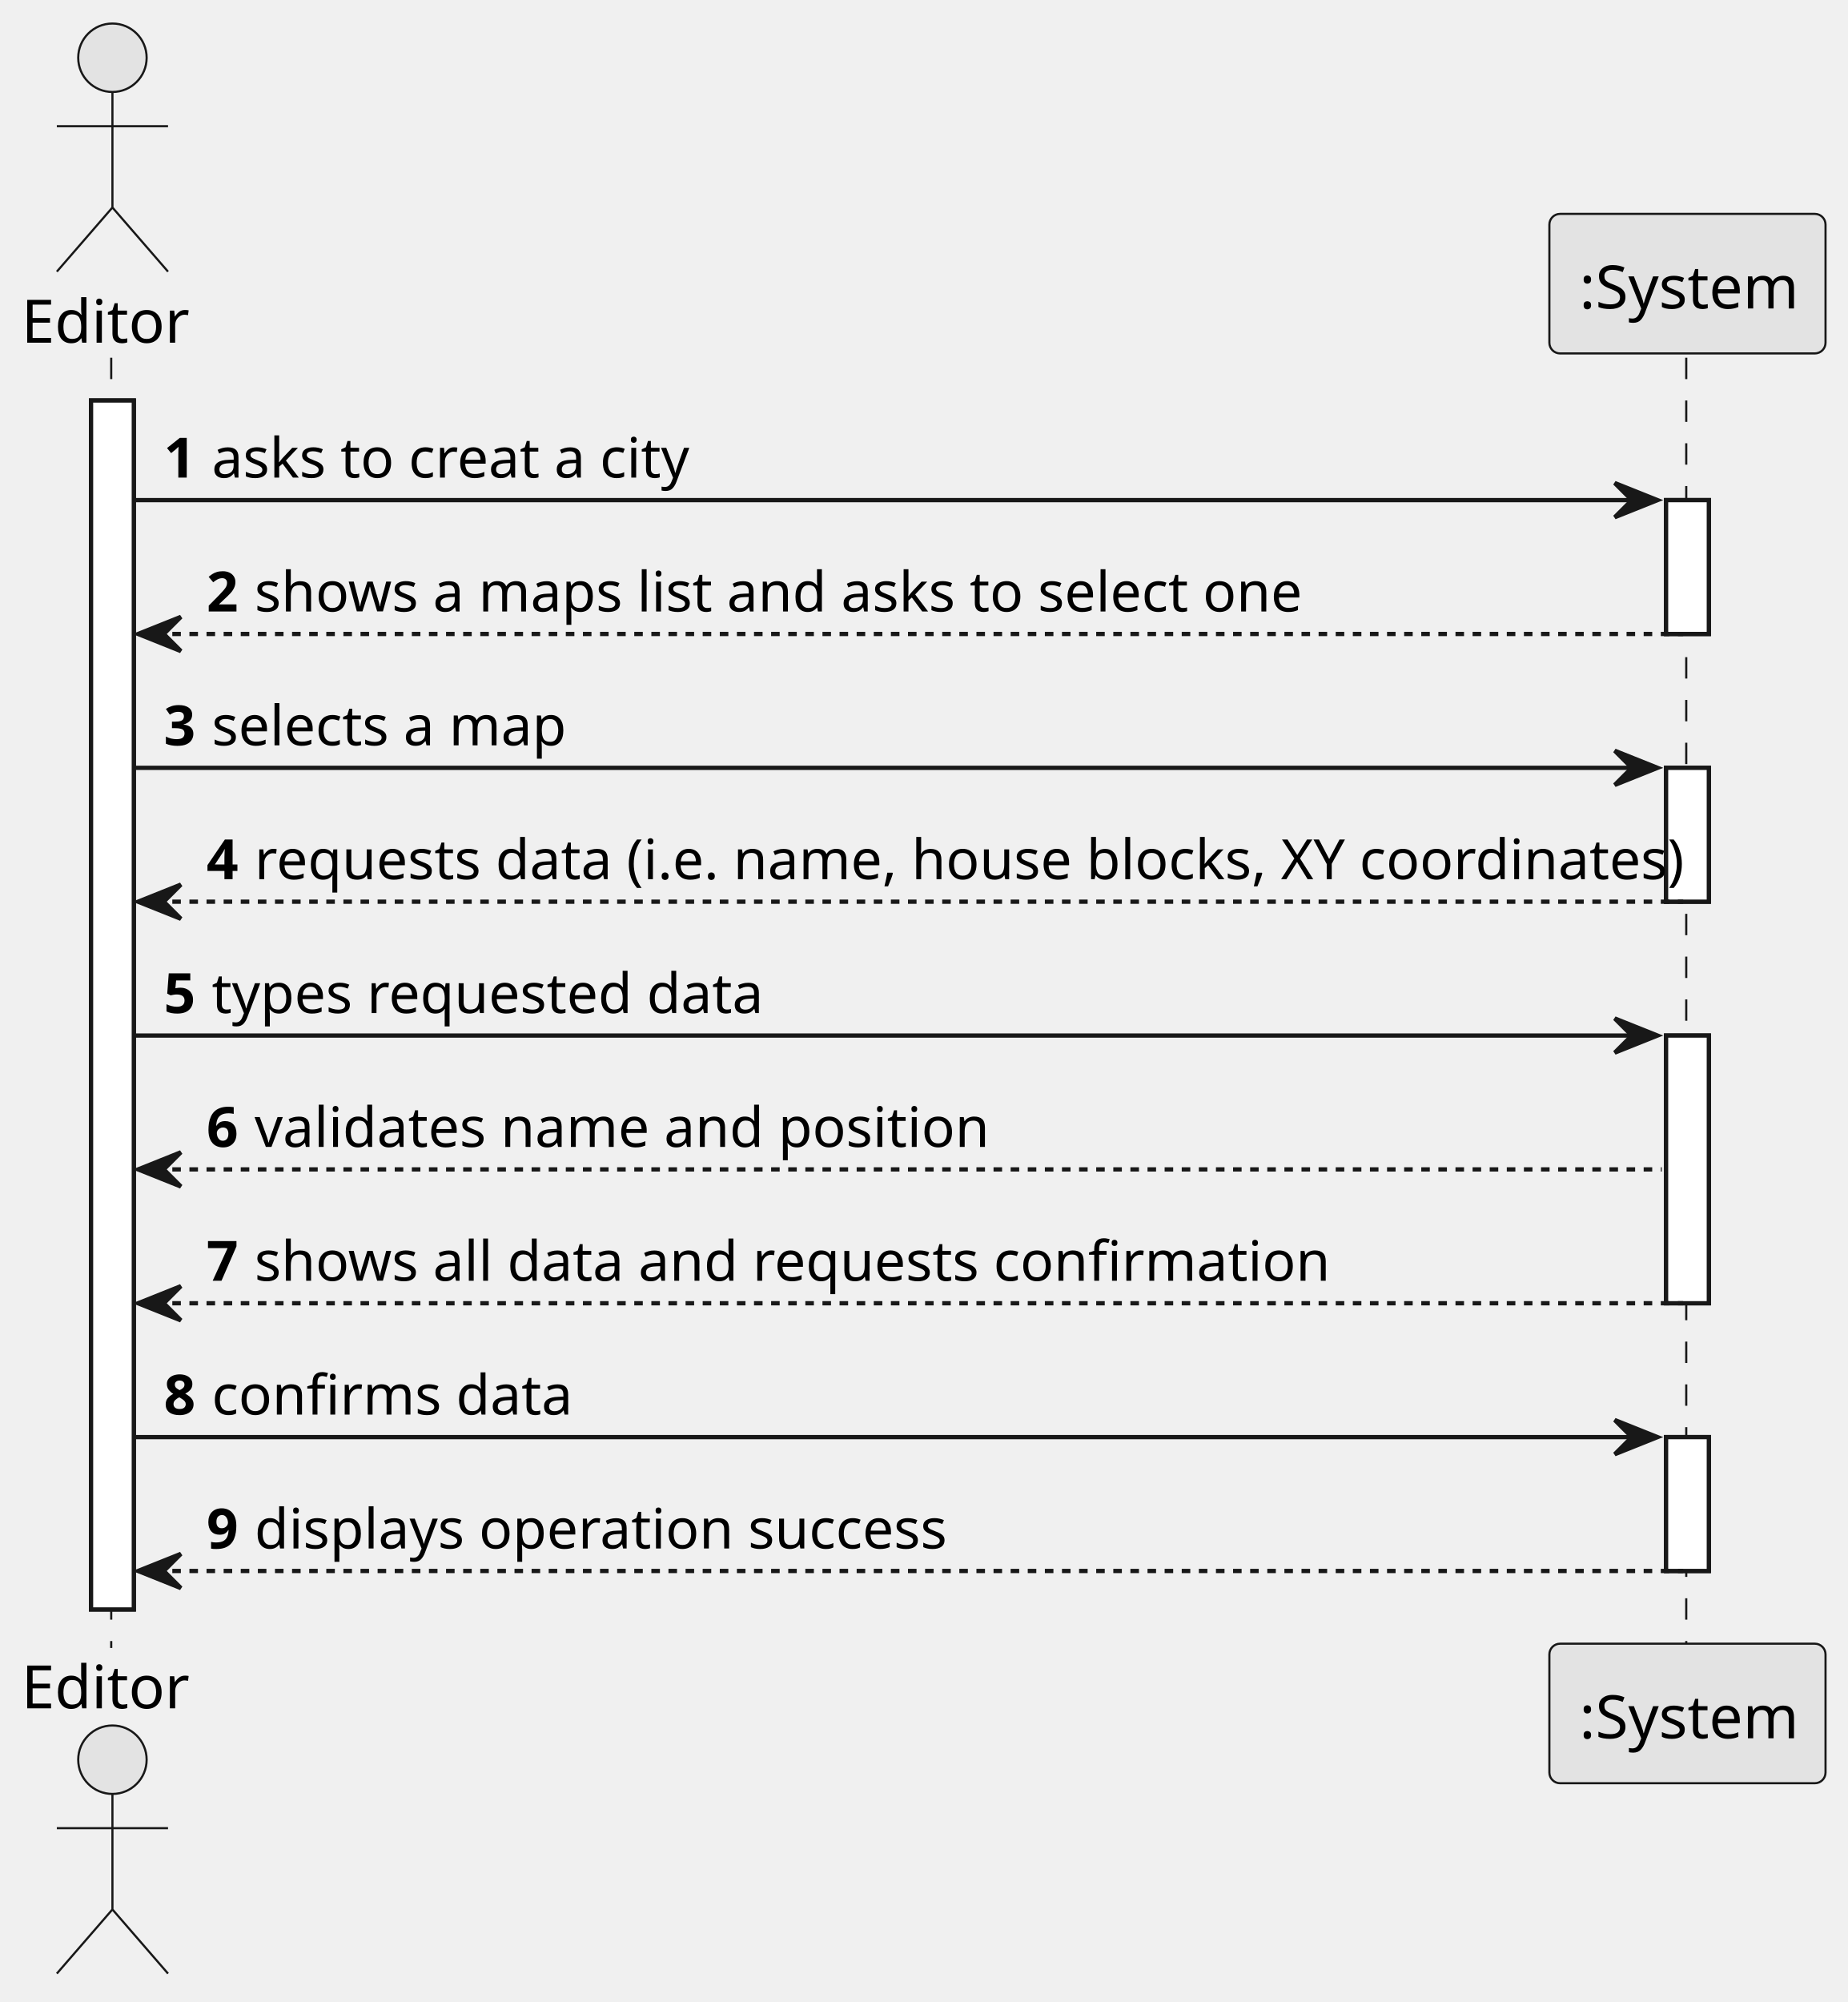
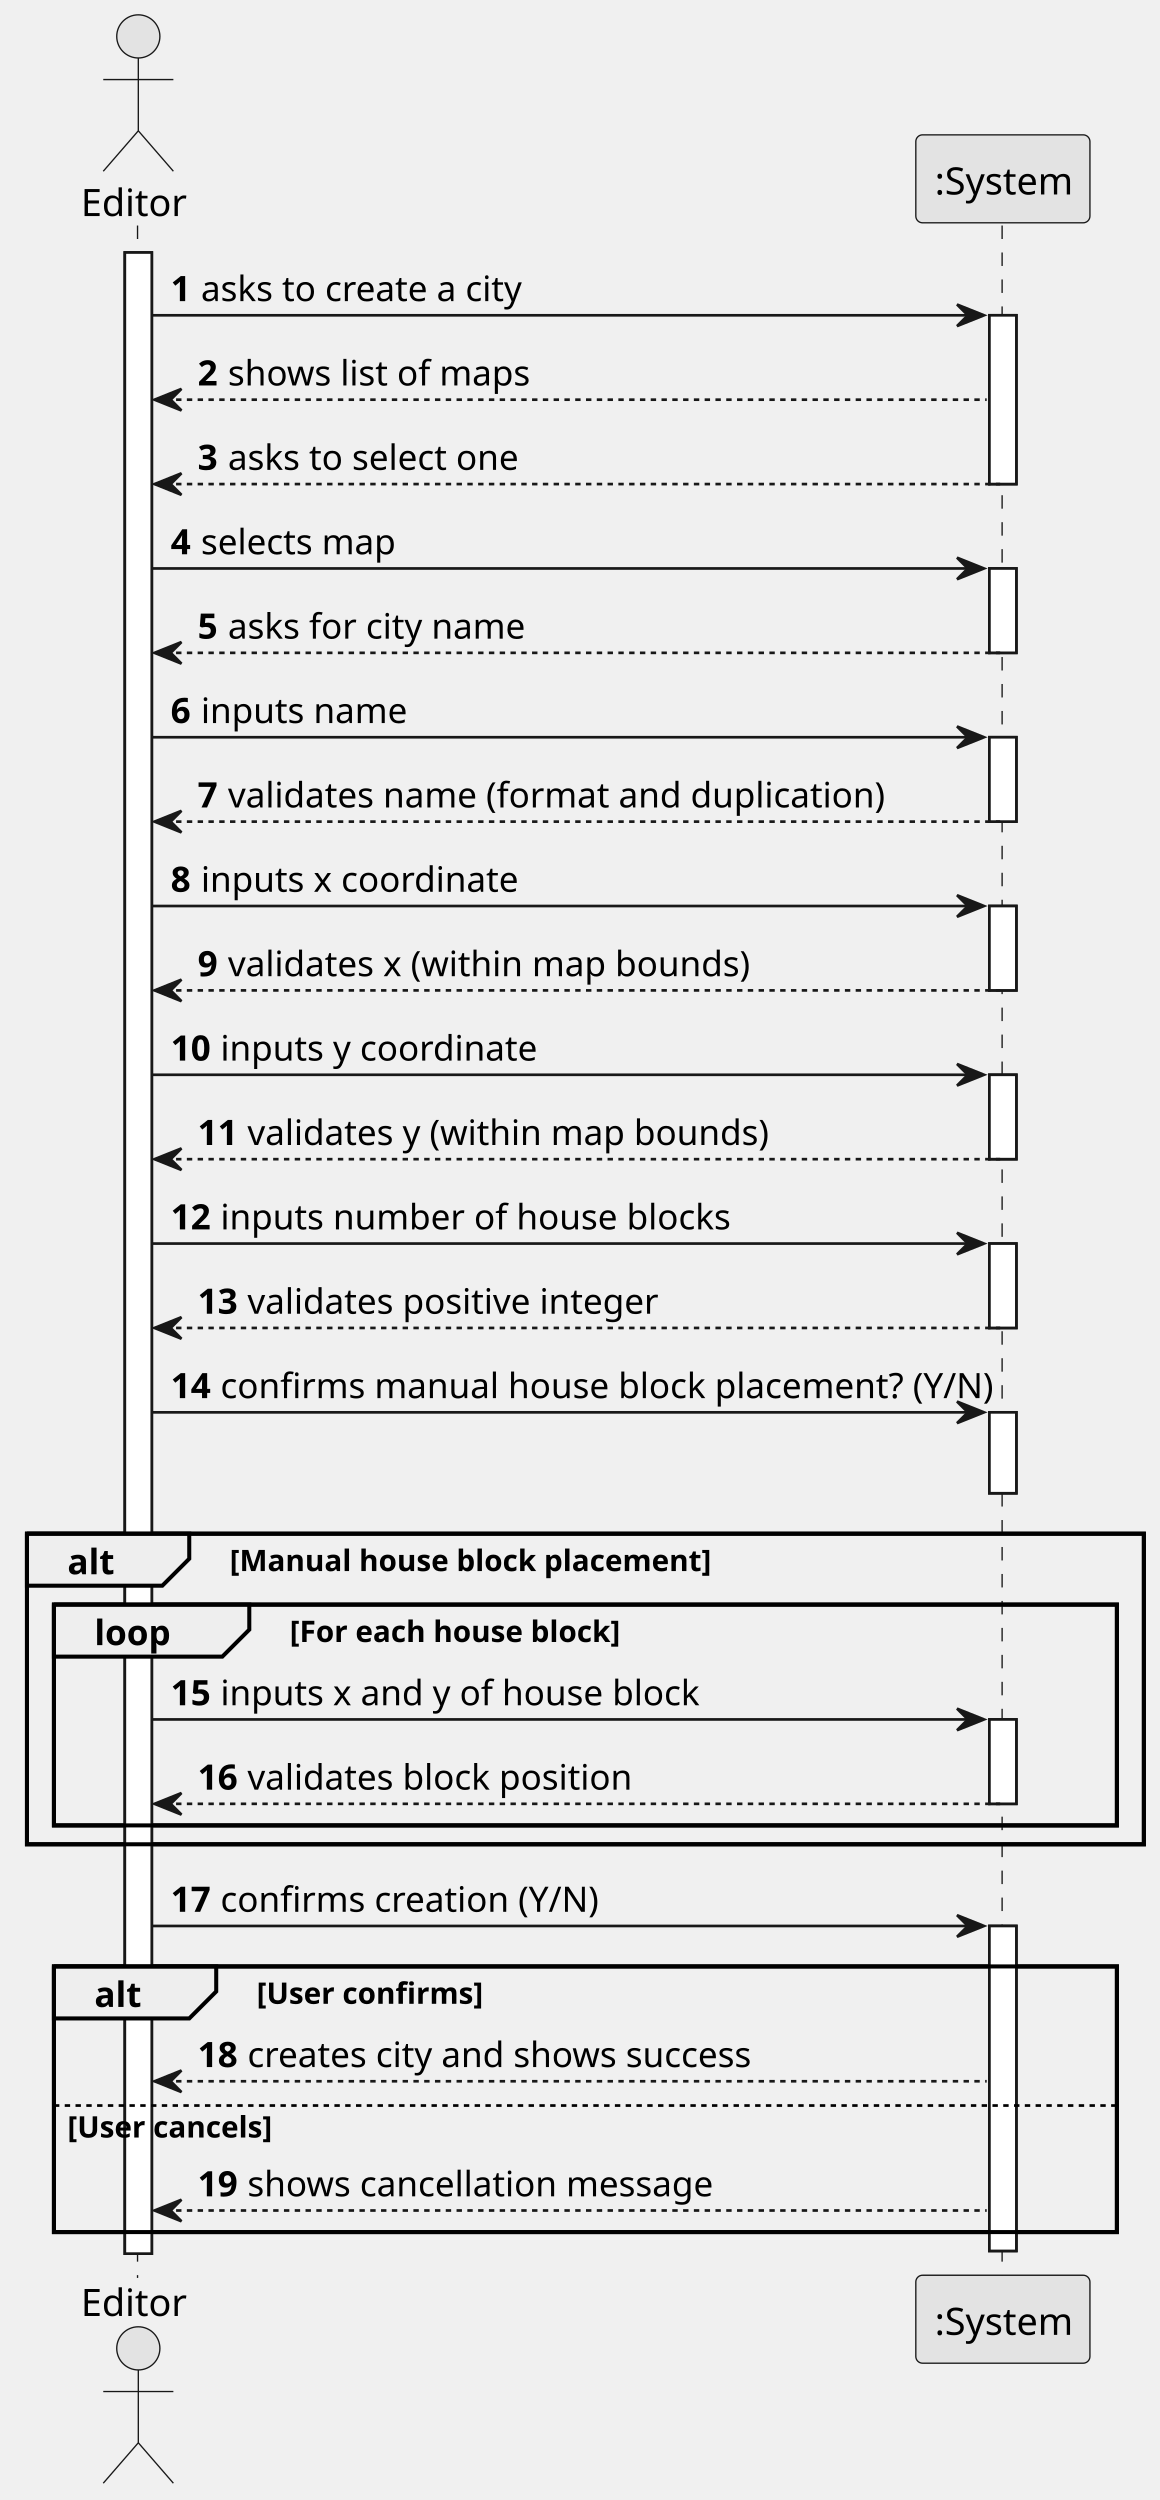
- <svg xmlns="http://www.w3.org/2000/svg" contentStyleType="text/css" height="468px" preserveAspectRatio="none" style="width:432px;height:468px;background:#FFFFFF;" version="1.1" viewBox="0 0 432 468" width="432px" zoomAndPan="magnify">
+ <svg xmlns="http://www.w3.org/2000/svg" contentStyleType="text/css" height="927px" preserveAspectRatio="none" style="width:430px;height:927px;background:#FFFFFF;" version="1.1" viewBox="0 0 430 927" width="430px" zoomAndPan="magnify">
  <defs />
  <g>
-     <rect fill="#FFFFFF" height="282.619" style="stroke:#181818;stroke-width:1.0;" width="10" x="21.286" y="93.621" />
-     <rect fill="#FFFFFF" height="31.291" style="stroke:#181818;stroke-width:1.0;" width="10" x="389.523" y="116.912" />
-     <rect fill="#FFFFFF" height="31.291" style="stroke:#181818;stroke-width:1.0;" width="10" x="389.523" y="179.494" />
-     <rect fill="#FFFFFF" height="62.582" style="stroke:#181818;stroke-width:1.0;" width="10" x="389.523" y="242.076" />
-     <rect fill="#FFFFFF" height="31.291" style="stroke:#181818;stroke-width:1.0;" width="10" x="389.523" y="335.949" />
-     <line style="stroke:#181818;stroke-width:0.5;stroke-dasharray:5.0,5.0;" x1="26" x2="26" y1="83.621" y2="385.24" />
-     <line style="stroke:#181818;stroke-width:0.5;stroke-dasharray:5.0,5.0;" x1="394.24" x2="394.24" y1="83.621" y2="385.24" />
-     <text fill="#000000" font-family="sans-serif" font-size="14" lengthAdjust="spacing" textLength="36.572" x="5" y="80.107">Editor</text>
-     <ellipse cx="26.286" cy="13.5" fill="#E3E3E3" rx="8" ry="8" style="stroke:#181818;stroke-width:0.5;" />
-     <path d="M26.286,21.5 L26.286,48.5 M13.286,29.5 L39.286,29.5 M26.286,48.5 L13.286,63.5 M26.286,48.5 L39.286,63.5 " fill="none" style="stroke:#181818;stroke-width:0.5;" />
-     <text fill="#000000" font-family="sans-serif" font-size="14" lengthAdjust="spacing" textLength="36.572" x="5" y="399.348">Editor</text>
-     <ellipse cx="26.286" cy="411.361" fill="#E3E3E3" rx="8" ry="8" style="stroke:#181818;stroke-width:0.5;" />
-     <path d="M26.286,419.361 L26.286,446.361 M13.286,427.361 L39.286,427.361 M26.286,446.361 L13.286,461.361 M26.286,446.361 L39.286,461.361 " fill="none" style="stroke:#181818;stroke-width:0.5;" />
-     <rect fill="#E3E3E3" height="32.621" rx="2.5" ry="2.5" style="stroke:#181818;stroke-width:0.5;" width="64.565" x="362.24" y="50" />
-     <text fill="#000000" font-family="sans-serif" font-size="14" lengthAdjust="spacing" textLength="50.565" x="369.24" y="72.107">:System</text>
-     <rect fill="#E3E3E3" height="32.621" rx="2.5" ry="2.5" style="stroke:#181818;stroke-width:0.5;" width="64.565" x="362.24" y="384.24" />
-     <text fill="#000000" font-family="sans-serif" font-size="14" lengthAdjust="spacing" textLength="50.565" x="369.24" y="406.348">:System</text>
-     <rect fill="#FFFFFF" height="282.619" style="stroke:#181818;stroke-width:1.0;" width="10" x="21.286" y="93.621" />
-     <rect fill="#FFFFFF" height="31.291" style="stroke:#181818;stroke-width:1.0;" width="10" x="389.523" y="116.912" />
-     <rect fill="#FFFFFF" height="31.291" style="stroke:#181818;stroke-width:1.0;" width="10" x="389.523" y="179.494" />
-     <rect fill="#FFFFFF" height="62.582" style="stroke:#181818;stroke-width:1.0;" width="10" x="389.523" y="242.076" />
-     <rect fill="#FFFFFF" height="31.291" style="stroke:#181818;stroke-width:1.0;" width="10" x="389.523" y="335.949" />
-     <polygon fill="#181818" points="377.523,112.912,387.523,116.912,377.523,120.912,381.523,116.912" style="stroke:#181818;stroke-width:1.0;" />
-     <line style="stroke:#181818;stroke-width:1.0;" x1="31.286" x2="383.523" y1="116.912" y2="116.912" />
-     <text fill="#000000" font-family="sans-serif" font-size="13" font-weight="bold" lengthAdjust="spacing" textLength="7.23" x="38.286" y="111.649">1</text>
-     <text fill="#000000" font-family="sans-serif" font-size="13" lengthAdjust="spacing" textLength="107.65" x="49.516" y="111.649">asks to creat a city</text>
-     <polygon fill="#181818" points="42.286,144.203,32.286,148.203,42.286,152.203,38.286,148.203" style="stroke:#181818;stroke-width:1.0;" />
-     <line style="stroke:#181818;stroke-width:1.0;stroke-dasharray:2.0,2.0;" x1="36.286" x2="393.523" y1="148.203" y2="148.203" />
-     <text fill="#000000" font-family="sans-serif" font-size="13" font-weight="bold" lengthAdjust="spacing" textLength="7.23" x="48.286" y="142.94">2</text>
-     <text fill="#000000" font-family="sans-serif" font-size="13" lengthAdjust="spacing" textLength="235.561" x="59.516" y="142.94">shows a maps list and asks to select one</text>
-     <polygon fill="#181818" points="377.523,175.494,387.523,179.494,377.523,183.494,381.523,179.494" style="stroke:#181818;stroke-width:1.0;" />
-     <line style="stroke:#181818;stroke-width:1.0;" x1="31.286" x2="383.523" y1="179.494" y2="179.494" />
-     <text fill="#000000" font-family="sans-serif" font-size="13" font-weight="bold" lengthAdjust="spacing" textLength="7.23" x="38.286" y="174.231">3</text>
-     <text fill="#000000" font-family="sans-serif" font-size="13" lengthAdjust="spacing" textLength="80.203" x="49.516" y="174.231">selects a map</text>
-     <polygon fill="#181818" points="42.286,206.785,32.286,210.785,42.286,214.785,38.286,210.785" style="stroke:#181818;stroke-width:1.0;" />
-     <line style="stroke:#181818;stroke-width:1.0;stroke-dasharray:2.0,2.0;" x1="36.286" x2="393.523" y1="210.785" y2="210.785" />
-     <text fill="#000000" font-family="sans-serif" font-size="13" font-weight="bold" lengthAdjust="spacing" textLength="7.23" x="48.286" y="205.523">4</text>
-     <text fill="#000000" font-family="sans-serif" font-size="13" lengthAdjust="spacing" textLength="323.007" x="59.516" y="205.523">requests data (i.e. name, house blocks, XY coordinates)</text>
-     <polygon fill="#181818" points="377.523,238.076,387.523,242.076,377.523,246.076,381.523,242.076" style="stroke:#181818;stroke-width:1.0;" />
-     <line style="stroke:#181818;stroke-width:1.0;" x1="31.286" x2="383.523" y1="242.076" y2="242.076" />
-     <text fill="#000000" font-family="sans-serif" font-size="13" font-weight="bold" lengthAdjust="spacing" textLength="7.23" x="38.286" y="236.814">5</text>
-     <text fill="#000000" font-family="sans-serif" font-size="13" lengthAdjust="spacing" textLength="121.418" x="49.516" y="236.814">types requested data</text>
-     <polygon fill="#181818" points="42.286,269.367,32.286,273.367,42.286,277.367,38.286,273.367" style="stroke:#181818;stroke-width:1.0;" />
-     <line style="stroke:#181818;stroke-width:1.0;stroke-dasharray:2.0,2.0;" x1="36.286" x2="388.523" y1="273.367" y2="273.367" />
-     <text fill="#000000" font-family="sans-serif" font-size="13" font-weight="bold" lengthAdjust="spacing" textLength="7.23" x="48.286" y="268.104">6</text>
-     <text fill="#000000" font-family="sans-serif" font-size="13" lengthAdjust="spacing" textLength="161.161" x="59.516" y="268.104">validates name and position</text>
-     <polygon fill="#181818" points="42.286,300.658,32.286,304.658,42.286,308.658,38.286,304.658" style="stroke:#181818;stroke-width:1.0;" />
-     <line style="stroke:#181818;stroke-width:1.0;stroke-dasharray:2.0,2.0;" x1="36.286" x2="393.523" y1="304.658" y2="304.658" />
-     <text fill="#000000" font-family="sans-serif" font-size="13" font-weight="bold" lengthAdjust="spacing" textLength="7.23" x="48.286" y="299.396">7</text>
-     <text fill="#000000" font-family="sans-serif" font-size="13" lengthAdjust="spacing" textLength="235.574" x="59.516" y="299.396">shows all data and requests confirmation</text>
-     <polygon fill="#181818" points="377.523,331.949,387.523,335.949,377.523,339.949,381.523,335.949" style="stroke:#181818;stroke-width:1.0;" />
-     <line style="stroke:#181818;stroke-width:1.0;" x1="31.286" x2="383.523" y1="335.949" y2="335.949" />
-     <text fill="#000000" font-family="sans-serif" font-size="13" font-weight="bold" lengthAdjust="spacing" textLength="7.23" x="38.286" y="330.687">8</text>
-     <text fill="#000000" font-family="sans-serif" font-size="13" lengthAdjust="spacing" textLength="78.032" x="49.516" y="330.687">confirms data</text>
-     <polygon fill="#181818" points="42.286,363.24,32.286,367.24,42.286,371.24,38.286,367.24" style="stroke:#181818;stroke-width:1.0;" />
-     <line style="stroke:#181818;stroke-width:1.0;stroke-dasharray:2.0,2.0;" x1="36.286" x2="393.523" y1="367.24" y2="367.24" />
-     <text fill="#000000" font-family="sans-serif" font-size="13" font-weight="bold" lengthAdjust="spacing" textLength="7.23" x="48.286" y="361.978">9</text>
-     <text fill="#000000" font-family="sans-serif" font-size="13" lengthAdjust="spacing" textLength="155.359" x="59.516" y="361.978">displays operation success</text>
+     <rect fill="#FFFFFF" height="742.033" style="stroke:#181818;stroke-width:1.0;" width="10" x="46.286" y="93.621" />
+     <rect fill="#FFFFFF" height="62.582" style="stroke:#181818;stroke-width:1.0;" width="10" x="366.867" y="116.912" />
+     <rect fill="#FFFFFF" height="31.291" style="stroke:#181818;stroke-width:1.0;" width="10" x="366.867" y="210.785" />
+     <rect fill="#FFFFFF" height="31.291" style="stroke:#181818;stroke-width:1.0;" width="10" x="366.867" y="273.367" />
+     <rect fill="#FFFFFF" height="31.291" style="stroke:#181818;stroke-width:1.0;" width="10" x="366.867" y="335.949" />
+     <rect fill="#FFFFFF" height="31.291" style="stroke:#181818;stroke-width:1.0;" width="10" x="366.867" y="398.531" />
+     <rect fill="#FFFFFF" height="31.291" style="stroke:#181818;stroke-width:1.0;" width="10" x="366.867" y="461.113" />
+     <rect fill="#FFFFFF" height="30" style="stroke:#181818;stroke-width:1.0;" width="10" x="366.867" y="523.695" />
+     <rect fill="#FFFFFF" height="31.291" style="stroke:#181818;stroke-width:1.0;" width="10" x="366.867" y="637.568" />
+     <rect fill="#FFFFFF" height="120.504" style="stroke:#181818;stroke-width:1.0;" width="10" x="366.867" y="714.15" />
+     <rect fill="none" height="115.164" style="stroke:#000000;stroke-width:1.5;" width="414.149" x="10" y="568.695" />
+     <rect fill="none" height="81.873" style="stroke:#000000;stroke-width:1.5;" width="394.149" x="20" y="594.986" />
+     <rect fill="none" height="98.504" style="stroke:#000000;stroke-width:1.5;" width="394.149" x="20" y="729.15" />
+     <line style="stroke:#181818;stroke-width:0.5;stroke-dasharray:5.0,5.0;" x1="51" x2="51" y1="83.621" y2="844.654" />
+     <line style="stroke:#181818;stroke-width:0.5;stroke-dasharray:5.0,5.0;" x1="371.584" x2="371.584" y1="83.621" y2="844.654" />
+     <text fill="#000000" font-family="sans-serif" font-size="14" lengthAdjust="spacing" textLength="36.572" x="30" y="80.107">Editor</text>
+     <ellipse cx="51.286" cy="13.5" fill="#E3E3E3" rx="8" ry="8" style="stroke:#181818;stroke-width:0.5;" />
+     <path d="M51.286,21.5 L51.286,48.5 M38.286,29.5 L64.286,29.5 M51.286,48.5 L38.286,63.5 M51.286,48.5 L64.286,63.5 " fill="none" style="stroke:#181818;stroke-width:0.5;" />
+     <text fill="#000000" font-family="sans-serif" font-size="14" lengthAdjust="spacing" textLength="36.572" x="30" y="858.762">Editor</text>
+     <ellipse cx="51.286" cy="870.775" fill="#E3E3E3" rx="8" ry="8" style="stroke:#181818;stroke-width:0.5;" />
+     <path d="M51.286,878.775 L51.286,905.775 M38.286,886.775 L64.286,886.775 M51.286,905.775 L38.286,920.775 M51.286,905.775 L64.286,920.775 " fill="none" style="stroke:#181818;stroke-width:0.5;" />
+     <rect fill="#E3E3E3" height="32.621" rx="2.5" ry="2.5" style="stroke:#181818;stroke-width:0.5;" width="64.565" x="339.584" y="50" />
+     <text fill="#000000" font-family="sans-serif" font-size="14" lengthAdjust="spacing" textLength="50.565" x="346.584" y="72.107">:System</text>
+     <rect fill="#E3E3E3" height="32.621" rx="2.5" ry="2.5" style="stroke:#181818;stroke-width:0.5;" width="64.565" x="339.584" y="843.654" />
+     <text fill="#000000" font-family="sans-serif" font-size="14" lengthAdjust="spacing" textLength="50.565" x="346.584" y="865.762">:System</text>
+     <rect fill="#FFFFFF" height="742.033" style="stroke:#181818;stroke-width:1.0;" width="10" x="46.286" y="93.621" />
+     <rect fill="#FFFFFF" height="62.582" style="stroke:#181818;stroke-width:1.0;" width="10" x="366.867" y="116.912" />
+     <rect fill="#FFFFFF" height="31.291" style="stroke:#181818;stroke-width:1.0;" width="10" x="366.867" y="210.785" />
+     <rect fill="#FFFFFF" height="31.291" style="stroke:#181818;stroke-width:1.0;" width="10" x="366.867" y="273.367" />
+     <rect fill="#FFFFFF" height="31.291" style="stroke:#181818;stroke-width:1.0;" width="10" x="366.867" y="335.949" />
+     <rect fill="#FFFFFF" height="31.291" style="stroke:#181818;stroke-width:1.0;" width="10" x="366.867" y="398.531" />
+     <rect fill="#FFFFFF" height="31.291" style="stroke:#181818;stroke-width:1.0;" width="10" x="366.867" y="461.113" />
+     <rect fill="#FFFFFF" height="30" style="stroke:#181818;stroke-width:1.0;" width="10" x="366.867" y="523.695" />
+     <rect fill="#FFFFFF" height="31.291" style="stroke:#181818;stroke-width:1.0;" width="10" x="366.867" y="637.568" />
+     <rect fill="#FFFFFF" height="120.504" style="stroke:#181818;stroke-width:1.0;" width="10" x="366.867" y="714.15" />
+     <polygon fill="#181818" points="354.867,112.912,364.867,116.912,354.867,120.912,358.867,116.912" style="stroke:#181818;stroke-width:1.0;" />
+     <line style="stroke:#181818;stroke-width:1.0;" x1="56.286" x2="360.867" y1="116.912" y2="116.912" />
+     <text fill="#000000" font-family="sans-serif" font-size="13" font-weight="bold" lengthAdjust="spacing" textLength="7.23" x="63.286" y="111.649">1</text>
+     <text fill="#000000" font-family="sans-serif" font-size="13" lengthAdjust="spacing" textLength="114.88" x="74.516" y="111.649">asks to create a city</text>
+     <polygon fill="#181818" points="67.286,144.203,57.286,148.203,67.286,152.203,63.286,148.203" style="stroke:#181818;stroke-width:1.0;" />
+     <line style="stroke:#181818;stroke-width:1.0;stroke-dasharray:2.0,2.0;" x1="61.286" x2="365.867" y1="148.203" y2="148.203" />
+     <text fill="#000000" font-family="sans-serif" font-size="13" font-weight="bold" lengthAdjust="spacing" textLength="7.23" x="73.286" y="142.94">2</text>
+     <text fill="#000000" font-family="sans-serif" font-size="13" lengthAdjust="spacing" textLength="106.203" x="84.516" y="142.94">shows list of maps</text>
+     <polygon fill="#181818" points="67.286,175.494,57.286,179.494,67.286,183.494,63.286,179.494" style="stroke:#181818;stroke-width:1.0;" />
+     <line style="stroke:#181818;stroke-width:1.0;stroke-dasharray:2.0,2.0;" x1="61.286" x2="370.867" y1="179.494" y2="179.494" />
+     <text fill="#000000" font-family="sans-serif" font-size="13" font-weight="bold" lengthAdjust="spacing" textLength="7.23" x="73.286" y="174.231">3</text>
+     <text fill="#000000" font-family="sans-serif" font-size="13" lengthAdjust="spacing" textLength="104.057" x="84.516" y="174.231">asks to select one</text>
+     <polygon fill="#181818" points="354.867,206.785,364.867,210.785,354.867,214.785,358.867,210.785" style="stroke:#181818;stroke-width:1.0;" />
+     <line style="stroke:#181818;stroke-width:1.0;" x1="56.286" x2="360.867" y1="210.785" y2="210.785" />
+     <text fill="#000000" font-family="sans-serif" font-size="13" font-weight="bold" lengthAdjust="spacing" textLength="7.23" x="63.286" y="205.523">4</text>
+     <text fill="#000000" font-family="sans-serif" font-size="13" lengthAdjust="spacing" textLength="69.361" x="74.516" y="205.523">selects map</text>
+     <polygon fill="#181818" points="67.286,238.076,57.286,242.076,67.286,246.076,63.286,242.076" style="stroke:#181818;stroke-width:1.0;" />
+     <line style="stroke:#181818;stroke-width:1.0;stroke-dasharray:2.0,2.0;" x1="61.286" x2="370.867" y1="242.076" y2="242.076" />
+     <text fill="#000000" font-family="sans-serif" font-size="13" font-weight="bold" lengthAdjust="spacing" textLength="7.23" x="73.286" y="236.814">5</text>
+     <text fill="#000000" font-family="sans-serif" font-size="13" lengthAdjust="spacing" textLength="104.755" x="84.516" y="236.814">asks for city name</text>
+     <polygon fill="#181818" points="354.867,269.367,364.867,273.367,354.867,277.367,358.867,273.367" style="stroke:#181818;stroke-width:1.0;" />
+     <line style="stroke:#181818;stroke-width:1.0;" x1="56.286" x2="360.867" y1="273.367" y2="273.367" />
+     <text fill="#000000" font-family="sans-serif" font-size="13" font-weight="bold" lengthAdjust="spacing" textLength="7.23" x="63.286" y="268.104">6</text>
+     <text fill="#000000" font-family="sans-serif" font-size="13" lengthAdjust="spacing" textLength="70.821" x="74.516" y="268.104">inputs name</text>
+     <polygon fill="#181818" points="67.286,300.658,57.286,304.658,67.286,308.658,63.286,304.658" style="stroke:#181818;stroke-width:1.0;" />
+     <line style="stroke:#181818;stroke-width:1.0;stroke-dasharray:2.0,2.0;" x1="61.286" x2="370.867" y1="304.658" y2="304.658" />
+     <text fill="#000000" font-family="sans-serif" font-size="13" font-weight="bold" lengthAdjust="spacing" textLength="7.23" x="73.286" y="299.396">7</text>
+     <text fill="#000000" font-family="sans-serif" font-size="13" lengthAdjust="spacing" textLength="227.621" x="84.516" y="299.396">validates name (format and duplication)</text>
+     <polygon fill="#181818" points="354.867,331.949,364.867,335.949,354.867,339.949,358.867,335.949" style="stroke:#181818;stroke-width:1.0;" />
+     <line style="stroke:#181818;stroke-width:1.0;" x1="56.286" x2="360.867" y1="335.949" y2="335.949" />
+     <text fill="#000000" font-family="sans-serif" font-size="13" font-weight="bold" lengthAdjust="spacing" textLength="7.23" x="63.286" y="330.687">8</text>
+     <text fill="#000000" font-family="sans-serif" font-size="13" lengthAdjust="spacing" textLength="109.123" x="74.516" y="330.687">inputs x coordinate</text>
+     <polygon fill="#181818" points="67.286,363.24,57.286,367.24,67.286,371.24,63.286,367.24" style="stroke:#181818;stroke-width:1.0;" />
+     <line style="stroke:#181818;stroke-width:1.0;stroke-dasharray:2.0,2.0;" x1="61.286" x2="370.867" y1="367.24" y2="367.24" />
+     <text fill="#000000" font-family="sans-serif" font-size="13" font-weight="bold" lengthAdjust="spacing" textLength="7.23" x="73.286" y="361.978">9</text>
+     <text fill="#000000" font-family="sans-serif" font-size="13" lengthAdjust="spacing" textLength="182.089" x="84.516" y="361.978">validates x (within map bounds)</text>
+     <polygon fill="#181818" points="354.867,394.531,364.867,398.531,354.867,402.531,358.867,398.531" style="stroke:#181818;stroke-width:1.0;" />
+     <line style="stroke:#181818;stroke-width:1.0;" x1="56.286" x2="360.867" y1="398.531" y2="398.531" />
+     <text fill="#000000" font-family="sans-serif" font-size="13" font-weight="bold" lengthAdjust="spacing" textLength="14.46" x="63.286" y="393.269">10</text>
+     <text fill="#000000" font-family="sans-serif" font-size="13" lengthAdjust="spacing" textLength="109.123" x="81.746" y="393.269">inputs y coordinate</text>
+     <polygon fill="#181818" points="67.286,425.822,57.286,429.822,67.286,433.822,63.286,429.822" style="stroke:#181818;stroke-width:1.0;" />
+     <line style="stroke:#181818;stroke-width:1.0;stroke-dasharray:2.0,2.0;" x1="61.286" x2="370.867" y1="429.822" y2="429.822" />
+     <text fill="#000000" font-family="sans-serif" font-size="13" font-weight="bold" lengthAdjust="spacing" textLength="14.46" x="73.286" y="424.56">11</text>
+     <text fill="#000000" font-family="sans-serif" font-size="13" lengthAdjust="spacing" textLength="182.089" x="91.746" y="424.56">validates y (within map bounds)</text>
+     <polygon fill="#181818" points="354.867,457.113,364.867,461.113,354.867,465.113,358.867,461.113" style="stroke:#181818;stroke-width:1.0;" />
+     <line style="stroke:#181818;stroke-width:1.0;" x1="56.286" x2="360.867" y1="461.113" y2="461.113" />
+     <text fill="#000000" font-family="sans-serif" font-size="13" font-weight="bold" lengthAdjust="spacing" textLength="14.46" x="63.286" y="455.851">12</text>
+     <text fill="#000000" font-family="sans-serif" font-size="13" lengthAdjust="spacing" textLength="176.325" x="81.746" y="455.851">inputs number of house blocks</text>
+     <polygon fill="#181818" points="67.286,488.404,57.286,492.404,67.286,496.404,63.286,492.404" style="stroke:#181818;stroke-width:1.0;" />
+     <line style="stroke:#181818;stroke-width:1.0;stroke-dasharray:2.0,2.0;" x1="61.286" x2="370.867" y1="492.404" y2="492.404" />
+     <text fill="#000000" font-family="sans-serif" font-size="13" font-weight="bold" lengthAdjust="spacing" textLength="14.46" x="73.286" y="487.142">13</text>
+     <text fill="#000000" font-family="sans-serif" font-size="13" lengthAdjust="spacing" textLength="142.359" x="91.746" y="487.142">validates positive integer</text>
+     <polygon fill="#181818" points="354.867,519.695,364.867,523.695,354.867,527.695,358.867,523.695" style="stroke:#181818;stroke-width:1.0;" />
+     <line style="stroke:#181818;stroke-width:1.0;" x1="56.286" x2="360.867" y1="523.695" y2="523.695" />
+     <text fill="#000000" font-family="sans-serif" font-size="13" font-weight="bold" lengthAdjust="spacing" textLength="14.46" x="63.286" y="518.433">14</text>
+     <text fill="#000000" font-family="sans-serif" font-size="13" lengthAdjust="spacing" textLength="273.121" x="81.746" y="518.433">confirms manual house block placement? (Y/N)</text>
+     <path d="M10,568.695 L70.171,568.695 L70.171,577.986 L60.171,587.986 L10,587.986 L10,568.695 " fill="#EEEEEE" style="stroke:#000000;stroke-width:1.5;" />
+     <rect fill="none" height="115.164" style="stroke:#000000;stroke-width:1.5;" width="414.149" x="10" y="568.695" />
+     <text fill="#000000" font-family="sans-serif" font-size="13" font-weight="bold" lengthAdjust="spacing" textLength="15.171" x="25" y="583.724">alt</text>
+     <text fill="#000000" font-family="sans-serif" font-size="11" font-weight="bold" lengthAdjust="spacing" textLength="169.92" x="85.171" y="582.565">[Manual house block placement]</text>
+     <path d="M20,594.986 L92.435,594.986 L92.435,604.277 L82.435,614.277 L20,614.277 L20,594.986 " fill="#EEEEEE" style="stroke:#000000;stroke-width:1.5;" />
+     <rect fill="none" height="81.873" style="stroke:#000000;stroke-width:1.5;" width="394.149" x="20" y="594.986" />
+     <text fill="#000000" font-family="sans-serif" font-size="13" font-weight="bold" lengthAdjust="spacing" textLength="27.435" x="35" y="610.015">loop</text>
+     <text fill="#000000" font-family="sans-serif" font-size="11" font-weight="bold" lengthAdjust="spacing" textLength="120.409" x="107.435" y="608.856">[For each house block]</text>
+     <polygon fill="#181818" points="354.867,633.568,364.867,637.568,354.867,641.568,358.867,637.568" style="stroke:#181818;stroke-width:1.0;" />
+     <line style="stroke:#181818;stroke-width:1.0;" x1="56.286" x2="360.867" y1="637.568" y2="637.568" />
+     <text fill="#000000" font-family="sans-serif" font-size="13" font-weight="bold" lengthAdjust="spacing" textLength="14.46" x="63.286" y="632.306">15</text>
+     <text fill="#000000" font-family="sans-serif" font-size="13" lengthAdjust="spacing" textLength="167.661" x="81.746" y="632.306">inputs x and y of house block</text>
+     <polygon fill="#181818" points="67.286,664.859,57.286,668.859,67.286,672.859,63.286,668.859" style="stroke:#181818;stroke-width:1.0;" />
+     <line style="stroke:#181818;stroke-width:1.0;stroke-dasharray:2.0,2.0;" x1="61.286" x2="370.867" y1="668.859" y2="668.859" />
+     <text fill="#000000" font-family="sans-serif" font-size="13" font-weight="bold" lengthAdjust="spacing" textLength="14.46" x="73.286" y="663.597">16</text>
+     <text fill="#000000" font-family="sans-serif" font-size="13" lengthAdjust="spacing" textLength="133.688" x="91.746" y="663.597">validates block position</text>
+     <polygon fill="#181818" points="354.867,710.15,364.867,714.15,354.867,718.15,358.867,714.15" style="stroke:#181818;stroke-width:1.0;" />
+     <line style="stroke:#181818;stroke-width:1.0;" x1="56.286" x2="360.867" y1="714.15" y2="714.15" />
+     <text fill="#000000" font-family="sans-serif" font-size="13" font-weight="bold" lengthAdjust="spacing" textLength="14.46" x="63.286" y="708.888">17</text>
+     <text fill="#000000" font-family="sans-serif" font-size="13" lengthAdjust="spacing" textLength="132.92" x="81.746" y="708.888">confirms creation (Y/N)</text>
+     <path d="M20,729.15 L80.171,729.15 L80.171,738.441 L70.171,748.441 L20,748.441 L20,729.15 " fill="#EEEEEE" style="stroke:#000000;stroke-width:1.5;" />
+     <rect fill="none" height="98.504" style="stroke:#000000;stroke-width:1.5;" width="394.149" x="20" y="729.15" />
+     <text fill="#000000" font-family="sans-serif" font-size="13" font-weight="bold" lengthAdjust="spacing" textLength="15.171" x="35" y="744.179">alt</text>
+     <text fill="#000000" font-family="sans-serif" font-size="11" font-weight="bold" lengthAdjust="spacing" textLength="81.297" x="95.171" y="743.02">[User confirms]</text>
+     <polygon fill="#181818" points="67.286,767.732,57.286,771.732,67.286,775.732,63.286,771.732" style="stroke:#181818;stroke-width:1.0;" />
+     <line style="stroke:#181818;stroke-width:1.0;stroke-dasharray:2.0,2.0;" x1="61.286" x2="365.867" y1="771.732" y2="771.732" />
+     <text fill="#000000" font-family="sans-serif" font-size="13" font-weight="bold" lengthAdjust="spacing" textLength="14.46" x="73.286" y="766.47">18</text>
+     <text fill="#000000" font-family="sans-serif" font-size="13" lengthAdjust="spacing" textLength="182.076" x="91.746" y="766.47">creates city and shows success</text>
+     <line style="stroke:#000000;stroke-width:1.0;stroke-dasharray:2.0,2.0;" x1="20" x2="414.149" y1="780.732" y2="780.732" />
+     <text fill="#000000" font-family="sans-serif" font-size="11" font-weight="bold" lengthAdjust="spacing" textLength="75.206" x="25" y="792.602">[User cancels]</text>
+     <polygon fill="#181818" points="67.286,815.654,57.286,819.654,67.286,823.654,63.286,819.654" style="stroke:#181818;stroke-width:1.0;" />
+     <line style="stroke:#181818;stroke-width:1.0;stroke-dasharray:2.0,2.0;" x1="61.286" x2="365.867" y1="819.654" y2="819.654" />
+     <text fill="#000000" font-family="sans-serif" font-size="13" font-weight="bold" lengthAdjust="spacing" textLength="14.46" x="73.286" y="814.392">19</text>
+     <text fill="#000000" font-family="sans-serif" font-size="13" lengthAdjust="spacing" textLength="165.477" x="91.746" y="814.392">shows cancellation message</text>
  </g>
</svg>
